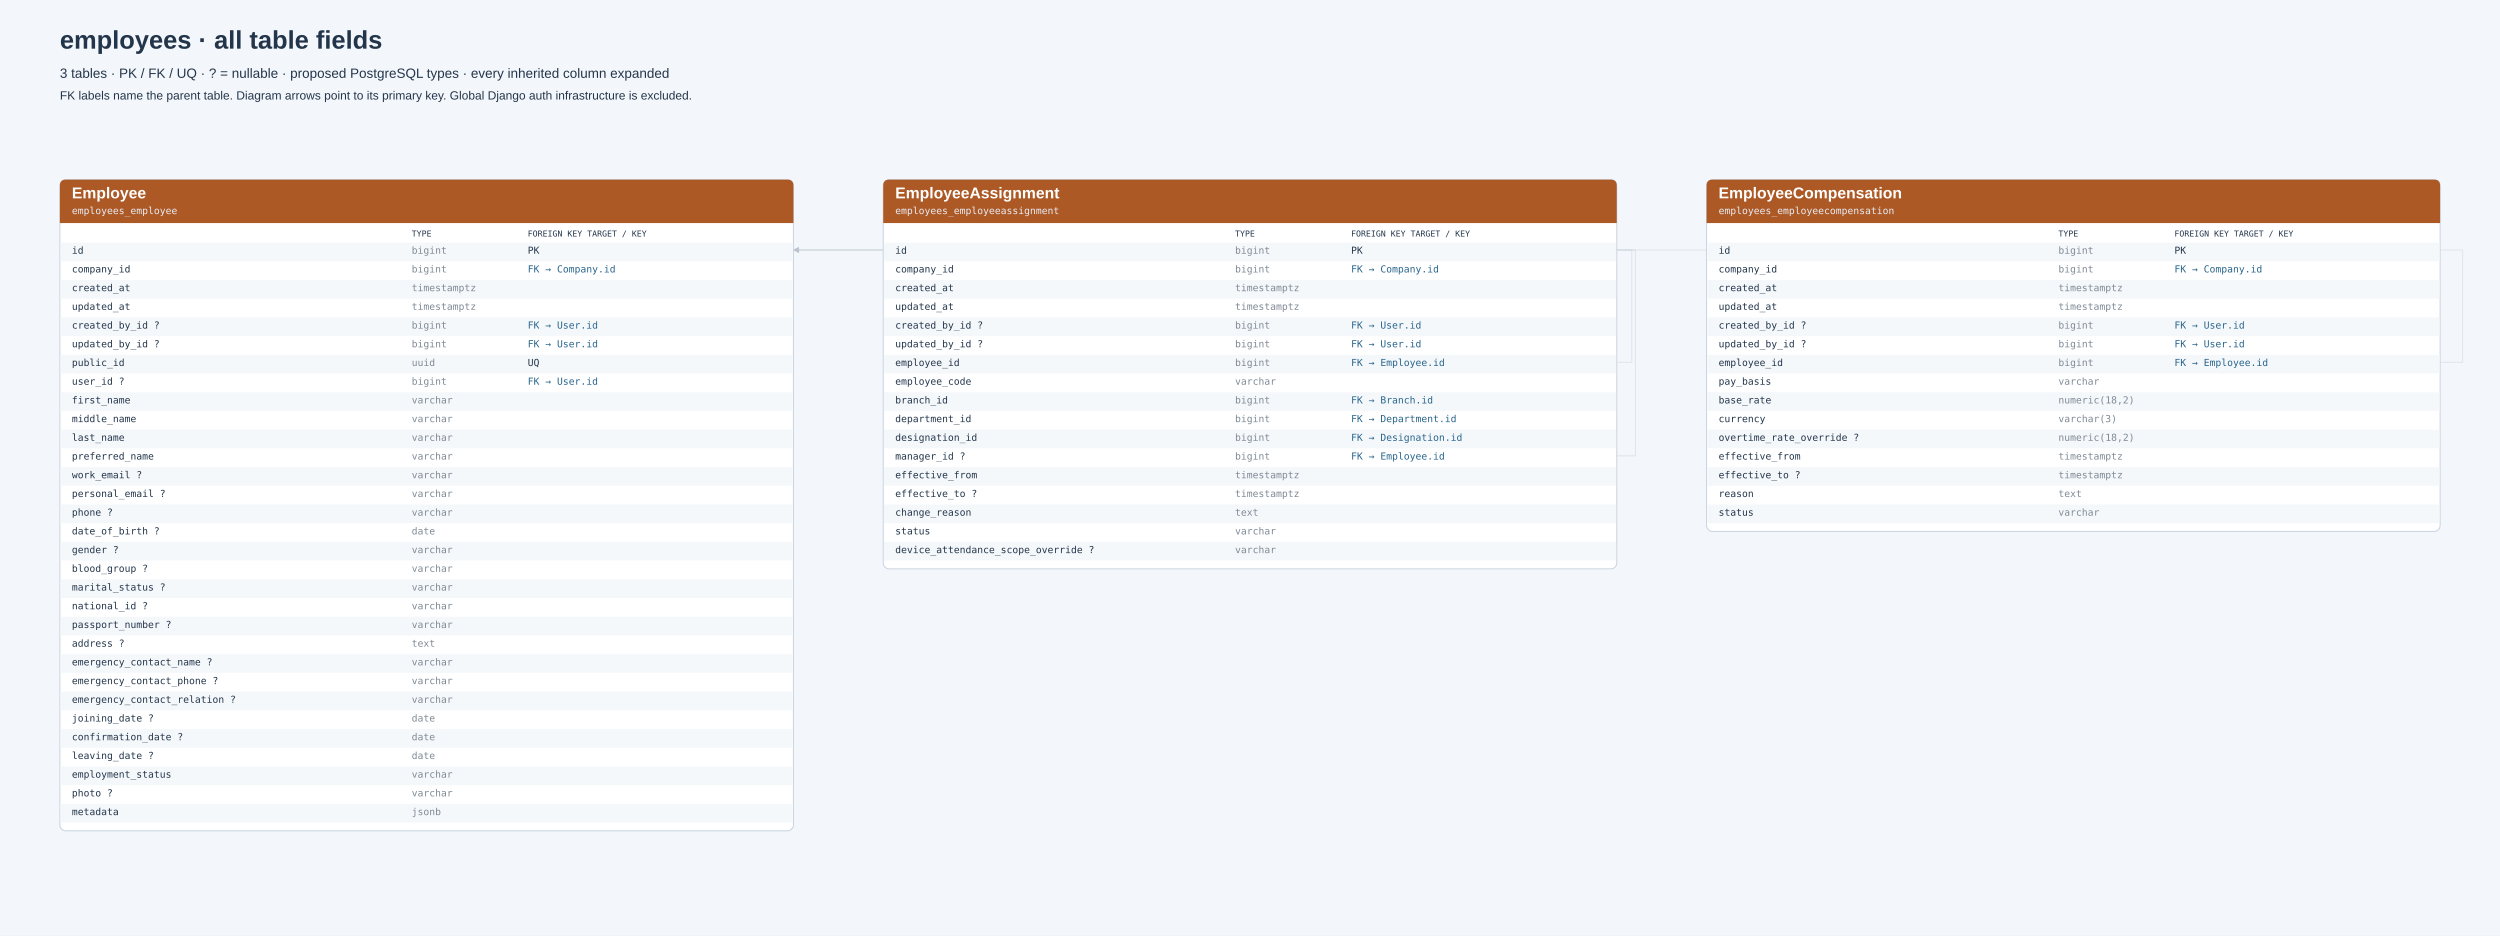
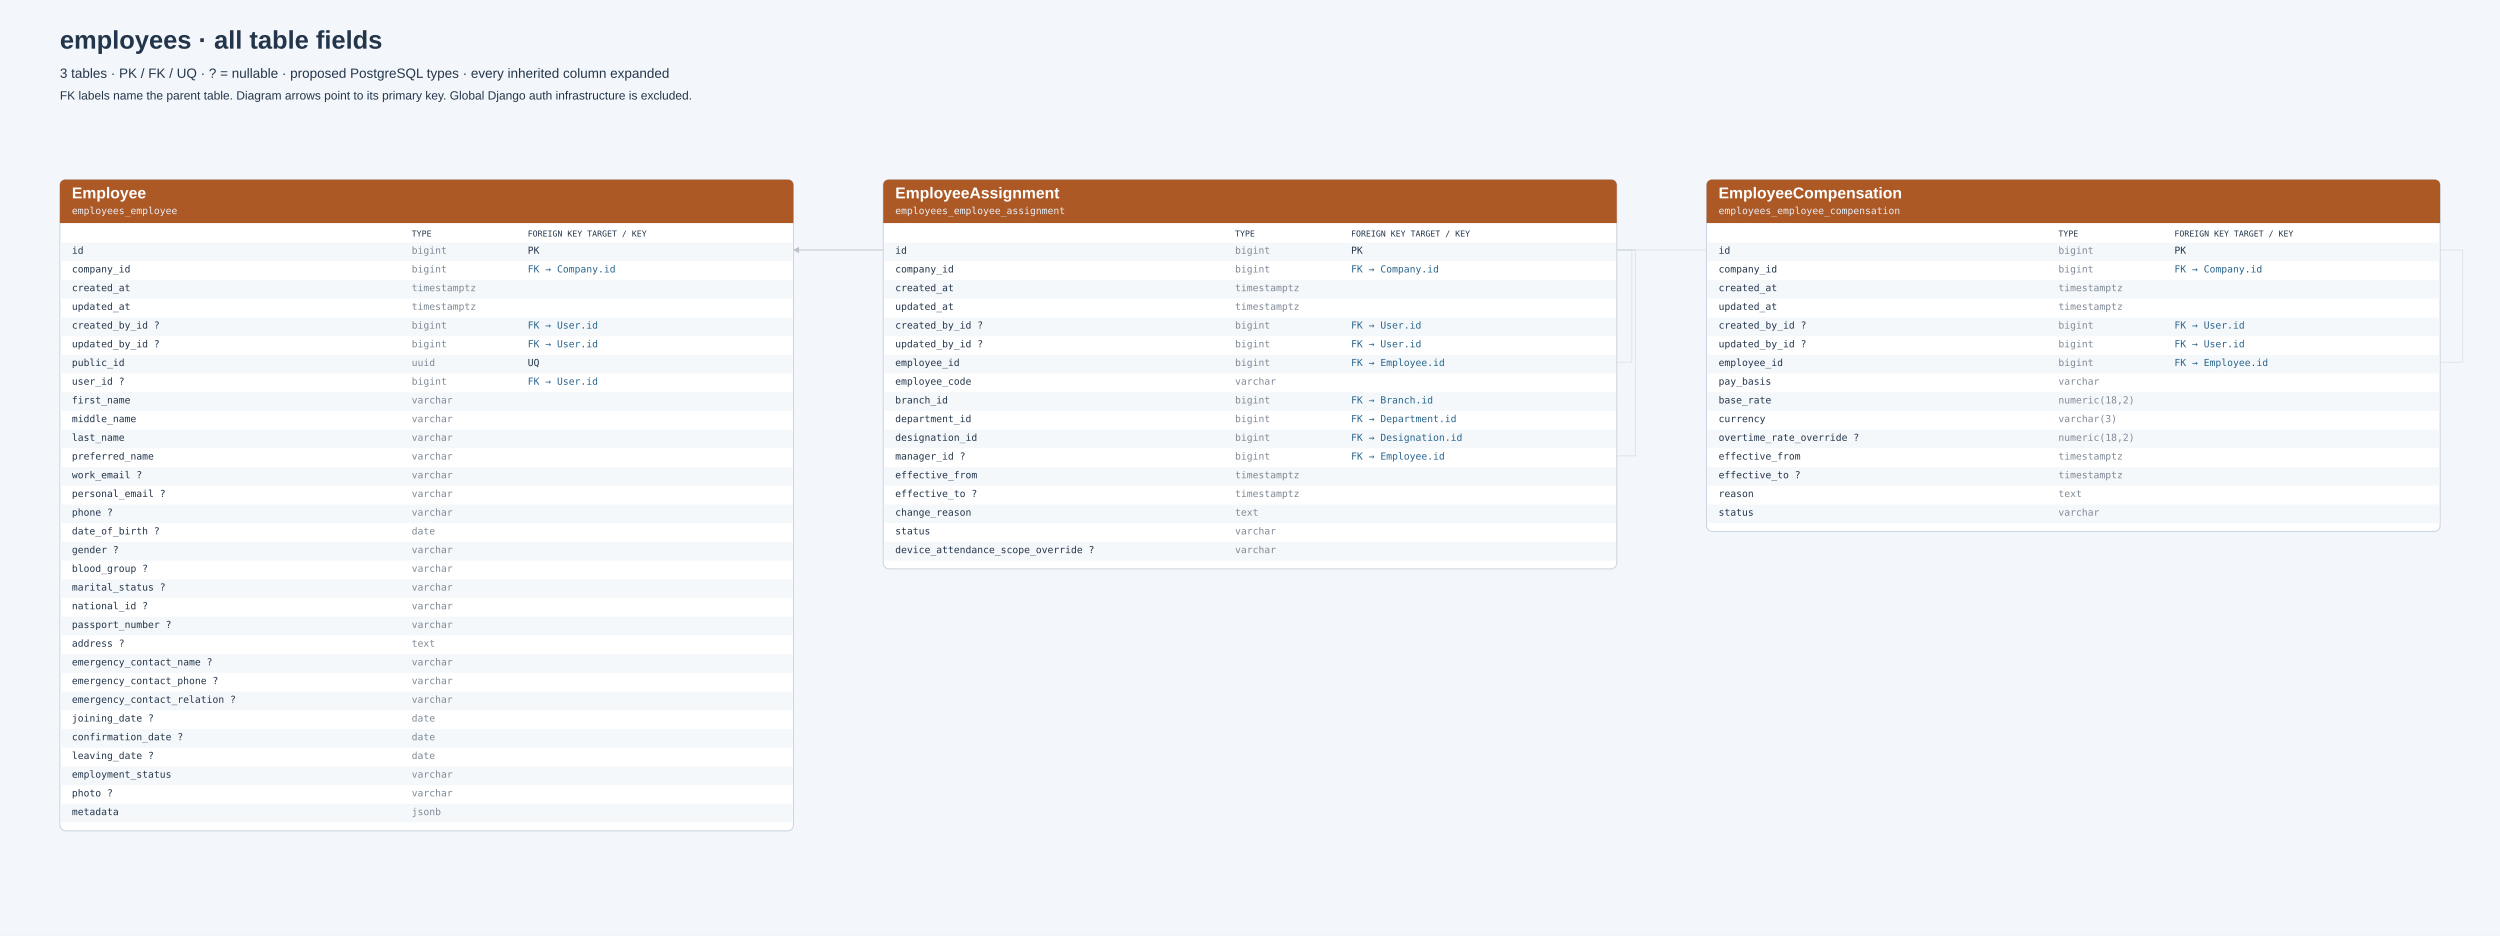
<svg xmlns="http://www.w3.org/2000/svg" width="3340" height="1250" viewBox="0 0 3340 1250" role="img" aria-labelledby="diagram-title">
  <defs>
    <marker id="arrow" viewBox="0 0 10 10" refX="9" refY="5" markerWidth="6" markerHeight="6" orient="auto-start-reverse">
      <path d="M0,0 L10,5 L0,10 z" fill="#7b8798" />
    </marker>
  </defs>
  <style>text{font-family:Consolas,monospace;fill:#23354a}.heading{font-family:Segoe UI,Arial,sans-serif}.edge{fill:none;stroke:#8b9aad;stroke-width:1.4;opacity:.18;marker-end:url(#arrow)}.edge.shared{opacity:.07}.edge.active{stroke:#db6c28;stroke-width:3;opacity:.9}.table .border{fill:white;stroke:#c8d2df;stroke-width:1.3}.table.selected .border{stroke:#dc712b;stroke-width:4}.table.dim{opacity:.22}.fieldtext{font-size:13px}.target{fill:#28648c}.nullable{fill:#7e8995}.table{cursor:pointer}</style>
  <rect width="100%" height="100%" fill="#f3f6fa" />
  <text x="80" y="65" class="heading" font-size="34" font-weight="700">employees · all table fields</text>
  <text x="80" y="104" class="heading" font-size="18">3 tables · PK / FK / UQ · ? = nullable · proposed PostgreSQL types · every inherited column expanded</text>
  <text x="80" y="133" class="heading" font-size="16">FK labels name the parent table. Diagram arrows point to its primary key. Global Django auth infrastructure is excluded.</text>
  <g id="relation-lines">
    <path class="edge" data-from="EmployeeAssignment" data-to="Employee" data-field="employee_id" d="M2160,484 H2180 V334 H1060" />
    <path class="edge" data-from="EmployeeAssignment" data-to="Employee" data-field="manager_id" d="M2160,609 H2185 V334 H1060" />
    <path class="edge" data-from="EmployeeCompensation" data-to="Employee" data-field="employee_id" d="M3260,484 H3290 V334 H1060" />
  </g>
  <g class="table" id="table-Employee" data-name="Employee" tabindex="0" aria-label="Employee table" transform="translate(80,240)">
    <rect class="border" rx="8" width="980" height="870" />
    <path d="M8 0 H972 Q980 0 980 8 V58 H0 V8 Q0 0 8 0" fill="#ad5926" />
    <text x="16" y="25" class="heading" style="fill:white" font-size="21" font-weight="600">Employee</text>
    <text x="16" y="46" style="fill:#e7edf6" font-size="13">employees_employee</text>
    <text x="470" y="76" font-size="11" fill="#7f8996">TYPE</text>
    <text x="625" y="76" font-size="11">FOREIGN KEY TARGET / KEY</text>
    <rect x="1" y="84" width="978" height="25" fill="#f5f8fb" />
    <g>
      <text class="fieldtext" x="16" y="99">id</text>
      <text class="fieldtext nullable" x="470" y="99">bigint</text>
      <text class="fieldtext" x="625" y="99">PK</text>
    </g>
    <g>
      <text class="fieldtext" x="16" y="124">company_id</text>
      <text class="fieldtext nullable" x="470" y="124">bigint</text>
      <a href="../ATTENDANCE_SCHEMA.html#table-Company">
        <text class="fieldtext target" x="625" y="124">FK → Company.id</text>
      </a>
    </g>
    <rect x="1" y="134" width="978" height="25" fill="#f5f8fb" />
    <g>
      <text class="fieldtext" x="16" y="149">created_at</text>
      <text class="fieldtext nullable" x="470" y="149">timestamptz</text>
      <text class="fieldtext" x="625" y="149" />
    </g>
    <g>
      <text class="fieldtext" x="16" y="174">updated_at</text>
      <text class="fieldtext nullable" x="470" y="174">timestamptz</text>
      <text class="fieldtext" x="625" y="174" />
    </g>
    <rect x="1" y="184" width="978" height="25" fill="#f5f8fb" />
    <g>
      <text class="fieldtext" x="16" y="199">created_by_id ?</text>
      <text class="fieldtext nullable" x="470" y="199">bigint</text>
      <a href="../ATTENDANCE_SCHEMA.html#table-User">
        <text class="fieldtext target" x="625" y="199">FK → User.id</text>
      </a>
    </g>
    <g>
      <text class="fieldtext" x="16" y="224">updated_by_id ?</text>
      <text class="fieldtext nullable" x="470" y="224">bigint</text>
      <a href="../ATTENDANCE_SCHEMA.html#table-User">
        <text class="fieldtext target" x="625" y="224">FK → User.id</text>
      </a>
    </g>
    <rect x="1" y="234" width="978" height="25" fill="#f5f8fb" />
    <g>
      <text class="fieldtext" x="16" y="249">public_id</text>
      <text class="fieldtext nullable" x="470" y="249">uuid</text>
      <text class="fieldtext" x="625" y="249">UQ</text>
    </g>
    <g>
      <text class="fieldtext" x="16" y="274">user_id ?</text>
      <text class="fieldtext nullable" x="470" y="274">bigint</text>
      <a href="../ATTENDANCE_SCHEMA.html#table-User">
        <text class="fieldtext target" x="625" y="274">FK → User.id</text>
      </a>
    </g>
    <rect x="1" y="284" width="978" height="25" fill="#f5f8fb" />
    <g>
      <text class="fieldtext" x="16" y="299">first_name</text>
      <text class="fieldtext nullable" x="470" y="299">varchar</text>
      <text class="fieldtext" x="625" y="299" />
    </g>
    <g>
      <text class="fieldtext" x="16" y="324">middle_name</text>
      <text class="fieldtext nullable" x="470" y="324">varchar</text>
      <text class="fieldtext" x="625" y="324" />
    </g>
    <rect x="1" y="334" width="978" height="25" fill="#f5f8fb" />
    <g>
      <text class="fieldtext" x="16" y="349">last_name</text>
      <text class="fieldtext nullable" x="470" y="349">varchar</text>
      <text class="fieldtext" x="625" y="349" />
    </g>
    <g>
      <text class="fieldtext" x="16" y="374">preferred_name</text>
      <text class="fieldtext nullable" x="470" y="374">varchar</text>
      <text class="fieldtext" x="625" y="374" />
    </g>
    <rect x="1" y="384" width="978" height="25" fill="#f5f8fb" />
    <g>
      <text class="fieldtext" x="16" y="399">work_email ?</text>
      <text class="fieldtext nullable" x="470" y="399">varchar</text>
      <text class="fieldtext" x="625" y="399" />
    </g>
    <g>
      <text class="fieldtext" x="16" y="424">personal_email ?</text>
      <text class="fieldtext nullable" x="470" y="424">varchar</text>
      <text class="fieldtext" x="625" y="424" />
    </g>
    <rect x="1" y="434" width="978" height="25" fill="#f5f8fb" />
    <g>
      <text class="fieldtext" x="16" y="449">phone ?</text>
      <text class="fieldtext nullable" x="470" y="449">varchar</text>
      <text class="fieldtext" x="625" y="449" />
    </g>
    <g>
      <text class="fieldtext" x="16" y="474">date_of_birth ?</text>
      <text class="fieldtext nullable" x="470" y="474">date</text>
      <text class="fieldtext" x="625" y="474" />
    </g>
    <rect x="1" y="484" width="978" height="25" fill="#f5f8fb" />
    <g>
      <text class="fieldtext" x="16" y="499">gender ?</text>
      <text class="fieldtext nullable" x="470" y="499">varchar</text>
      <text class="fieldtext" x="625" y="499" />
    </g>
    <g>
      <text class="fieldtext" x="16" y="524">blood_group ?</text>
      <text class="fieldtext nullable" x="470" y="524">varchar</text>
      <text class="fieldtext" x="625" y="524" />
    </g>
    <rect x="1" y="534" width="978" height="25" fill="#f5f8fb" />
    <g>
      <text class="fieldtext" x="16" y="549">marital_status ?</text>
      <text class="fieldtext nullable" x="470" y="549">varchar</text>
      <text class="fieldtext" x="625" y="549" />
    </g>
    <g>
      <text class="fieldtext" x="16" y="574">national_id ?</text>
      <text class="fieldtext nullable" x="470" y="574">varchar</text>
      <text class="fieldtext" x="625" y="574" />
    </g>
    <rect x="1" y="584" width="978" height="25" fill="#f5f8fb" />
    <g>
      <text class="fieldtext" x="16" y="599">passport_number ?</text>
      <text class="fieldtext nullable" x="470" y="599">varchar</text>
      <text class="fieldtext" x="625" y="599" />
    </g>
    <g>
      <text class="fieldtext" x="16" y="624">address ?</text>
      <text class="fieldtext nullable" x="470" y="624">text</text>
      <text class="fieldtext" x="625" y="624" />
    </g>
    <rect x="1" y="634" width="978" height="25" fill="#f5f8fb" />
    <g>
      <text class="fieldtext" x="16" y="649">emergency_contact_name ?</text>
      <text class="fieldtext nullable" x="470" y="649">varchar</text>
      <text class="fieldtext" x="625" y="649" />
    </g>
    <g>
      <text class="fieldtext" x="16" y="674">emergency_contact_phone ?</text>
      <text class="fieldtext nullable" x="470" y="674">varchar</text>
      <text class="fieldtext" x="625" y="674" />
    </g>
    <rect x="1" y="684" width="978" height="25" fill="#f5f8fb" />
    <g>
      <text class="fieldtext" x="16" y="699">emergency_contact_relation ?</text>
      <text class="fieldtext nullable" x="470" y="699">varchar</text>
      <text class="fieldtext" x="625" y="699" />
    </g>
    <g>
      <text class="fieldtext" x="16" y="724">joining_date ?</text>
      <text class="fieldtext nullable" x="470" y="724">date</text>
      <text class="fieldtext" x="625" y="724" />
    </g>
    <rect x="1" y="734" width="978" height="25" fill="#f5f8fb" />
    <g>
      <text class="fieldtext" x="16" y="749">confirmation_date ?</text>
      <text class="fieldtext nullable" x="470" y="749">date</text>
      <text class="fieldtext" x="625" y="749" />
    </g>
    <g>
      <text class="fieldtext" x="16" y="774">leaving_date ?</text>
      <text class="fieldtext nullable" x="470" y="774">date</text>
      <text class="fieldtext" x="625" y="774" />
    </g>
    <rect x="1" y="784" width="978" height="25" fill="#f5f8fb" />
    <g>
      <text class="fieldtext" x="16" y="799">employment_status</text>
      <text class="fieldtext nullable" x="470" y="799">varchar</text>
      <text class="fieldtext" x="625" y="799" />
    </g>
    <g>
      <text class="fieldtext" x="16" y="824">photo ?</text>
      <text class="fieldtext nullable" x="470" y="824">varchar</text>
      <text class="fieldtext" x="625" y="824" />
    </g>
    <rect x="1" y="834" width="978" height="25" fill="#f5f8fb" />
    <g>
      <text class="fieldtext" x="16" y="849">metadata</text>
      <text class="fieldtext nullable" x="470" y="849">jsonb</text>
      <text class="fieldtext" x="625" y="849" />
    </g>
  </g>
  <g class="table" id="table-EmployeeAssignment" data-name="EmployeeAssignment" tabindex="0" aria-label="EmployeeAssignment table" transform="translate(1180,240)">
    <rect class="border" rx="8" width="980" height="520" />
    <path d="M8 0 H972 Q980 0 980 8 V58 H0 V8 Q0 0 8 0" fill="#ad5926" />
    <text x="16" y="25" class="heading" style="fill:white" font-size="21" font-weight="600">EmployeeAssignment</text>
-     <text x="16" y="46" style="fill:#e7edf6" font-size="13">employees_employeeassignment</text>
+     <text x="16" y="46" style="fill:#e7edf6" font-size="13">employees_employee_assignment</text>
    <text x="470" y="76" font-size="11" fill="#7f8996">TYPE</text>
    <text x="625" y="76" font-size="11">FOREIGN KEY TARGET / KEY</text>
    <rect x="1" y="84" width="978" height="25" fill="#f5f8fb" />
    <g>
      <text class="fieldtext" x="16" y="99">id</text>
      <text class="fieldtext nullable" x="470" y="99">bigint</text>
      <text class="fieldtext" x="625" y="99">PK</text>
    </g>
    <g>
      <text class="fieldtext" x="16" y="124">company_id</text>
      <text class="fieldtext nullable" x="470" y="124">bigint</text>
      <a href="../ATTENDANCE_SCHEMA.html#table-Company">
        <text class="fieldtext target" x="625" y="124">FK → Company.id</text>
      </a>
    </g>
    <rect x="1" y="134" width="978" height="25" fill="#f5f8fb" />
    <g>
      <text class="fieldtext" x="16" y="149">created_at</text>
      <text class="fieldtext nullable" x="470" y="149">timestamptz</text>
      <text class="fieldtext" x="625" y="149" />
    </g>
    <g>
      <text class="fieldtext" x="16" y="174">updated_at</text>
      <text class="fieldtext nullable" x="470" y="174">timestamptz</text>
      <text class="fieldtext" x="625" y="174" />
    </g>
    <rect x="1" y="184" width="978" height="25" fill="#f5f8fb" />
    <g>
      <text class="fieldtext" x="16" y="199">created_by_id ?</text>
      <text class="fieldtext nullable" x="470" y="199">bigint</text>
      <a href="../ATTENDANCE_SCHEMA.html#table-User">
        <text class="fieldtext target" x="625" y="199">FK → User.id</text>
      </a>
    </g>
    <g>
      <text class="fieldtext" x="16" y="224">updated_by_id ?</text>
      <text class="fieldtext nullable" x="470" y="224">bigint</text>
      <a href="../ATTENDANCE_SCHEMA.html#table-User">
        <text class="fieldtext target" x="625" y="224">FK → User.id</text>
      </a>
    </g>
    <rect x="1" y="234" width="978" height="25" fill="#f5f8fb" />
    <g>
      <text class="fieldtext" x="16" y="249">employee_id</text>
      <text class="fieldtext nullable" x="470" y="249">bigint</text>
      <a href="#table-Employee">
        <text class="fieldtext target" x="625" y="249">FK → Employee.id</text>
      </a>
    </g>
    <g>
      <text class="fieldtext" x="16" y="274">employee_code</text>
      <text class="fieldtext nullable" x="470" y="274">varchar</text>
      <text class="fieldtext" x="625" y="274" />
    </g>
    <rect x="1" y="284" width="978" height="25" fill="#f5f8fb" />
    <g>
      <text class="fieldtext" x="16" y="299">branch_id</text>
      <text class="fieldtext nullable" x="470" y="299">bigint</text>
      <a href="../ATTENDANCE_SCHEMA.html#table-Branch">
        <text class="fieldtext target" x="625" y="299">FK → Branch.id</text>
      </a>
    </g>
    <g>
      <text class="fieldtext" x="16" y="324">department_id</text>
      <text class="fieldtext nullable" x="470" y="324">bigint</text>
      <a href="../ATTENDANCE_SCHEMA.html#table-Department">
        <text class="fieldtext target" x="625" y="324">FK → Department.id</text>
      </a>
    </g>
    <rect x="1" y="334" width="978" height="25" fill="#f5f8fb" />
    <g>
      <text class="fieldtext" x="16" y="349">designation_id</text>
      <text class="fieldtext nullable" x="470" y="349">bigint</text>
      <a href="../ATTENDANCE_SCHEMA.html#table-Designation">
        <text class="fieldtext target" x="625" y="349">FK → Designation.id</text>
      </a>
    </g>
    <g>
      <text class="fieldtext" x="16" y="374">manager_id ?</text>
      <text class="fieldtext nullable" x="470" y="374">bigint</text>
      <a href="#table-Employee">
        <text class="fieldtext target" x="625" y="374">FK → Employee.id</text>
      </a>
    </g>
    <rect x="1" y="384" width="978" height="25" fill="#f5f8fb" />
    <g>
      <text class="fieldtext" x="16" y="399">effective_from</text>
      <text class="fieldtext nullable" x="470" y="399">timestamptz</text>
      <text class="fieldtext" x="625" y="399" />
    </g>
    <g>
      <text class="fieldtext" x="16" y="424">effective_to ?</text>
      <text class="fieldtext nullable" x="470" y="424">timestamptz</text>
      <text class="fieldtext" x="625" y="424" />
    </g>
    <rect x="1" y="434" width="978" height="25" fill="#f5f8fb" />
    <g>
      <text class="fieldtext" x="16" y="449">change_reason</text>
      <text class="fieldtext nullable" x="470" y="449">text</text>
      <text class="fieldtext" x="625" y="449" />
    </g>
    <g>
      <text class="fieldtext" x="16" y="474">status</text>
      <text class="fieldtext nullable" x="470" y="474">varchar</text>
      <text class="fieldtext" x="625" y="474" />
    </g>
    <rect x="1" y="484" width="978" height="25" fill="#f5f8fb" />
    <g>
      <text class="fieldtext" x="16" y="499">device_attendance_scope_override ?</text>
      <text class="fieldtext nullable" x="470" y="499">varchar</text>
      <text class="fieldtext" x="625" y="499" />
    </g>
  </g>
  <g class="table" id="table-EmployeeCompensation" data-name="EmployeeCompensation" tabindex="0" aria-label="EmployeeCompensation table" transform="translate(2280,240)">
    <rect class="border" rx="8" width="980" height="470" />
    <path d="M8 0 H972 Q980 0 980 8 V58 H0 V8 Q0 0 8 0" fill="#ad5926" />
    <text x="16" y="25" class="heading" style="fill:white" font-size="21" font-weight="600">EmployeeCompensation</text>
-     <text x="16" y="46" style="fill:#e7edf6" font-size="13">employees_employeecompensation</text>
+     <text x="16" y="46" style="fill:#e7edf6" font-size="13">employees_employee_compensation</text>
    <text x="470" y="76" font-size="11" fill="#7f8996">TYPE</text>
    <text x="625" y="76" font-size="11">FOREIGN KEY TARGET / KEY</text>
    <rect x="1" y="84" width="978" height="25" fill="#f5f8fb" />
    <g>
      <text class="fieldtext" x="16" y="99">id</text>
      <text class="fieldtext nullable" x="470" y="99">bigint</text>
      <text class="fieldtext" x="625" y="99">PK</text>
    </g>
    <g>
      <text class="fieldtext" x="16" y="124">company_id</text>
      <text class="fieldtext nullable" x="470" y="124">bigint</text>
      <a href="../ATTENDANCE_SCHEMA.html#table-Company">
        <text class="fieldtext target" x="625" y="124">FK → Company.id</text>
      </a>
    </g>
    <rect x="1" y="134" width="978" height="25" fill="#f5f8fb" />
    <g>
      <text class="fieldtext" x="16" y="149">created_at</text>
      <text class="fieldtext nullable" x="470" y="149">timestamptz</text>
      <text class="fieldtext" x="625" y="149" />
    </g>
    <g>
      <text class="fieldtext" x="16" y="174">updated_at</text>
      <text class="fieldtext nullable" x="470" y="174">timestamptz</text>
      <text class="fieldtext" x="625" y="174" />
    </g>
    <rect x="1" y="184" width="978" height="25" fill="#f5f8fb" />
    <g>
      <text class="fieldtext" x="16" y="199">created_by_id ?</text>
      <text class="fieldtext nullable" x="470" y="199">bigint</text>
      <a href="../ATTENDANCE_SCHEMA.html#table-User">
        <text class="fieldtext target" x="625" y="199">FK → User.id</text>
      </a>
    </g>
    <g>
      <text class="fieldtext" x="16" y="224">updated_by_id ?</text>
      <text class="fieldtext nullable" x="470" y="224">bigint</text>
      <a href="../ATTENDANCE_SCHEMA.html#table-User">
        <text class="fieldtext target" x="625" y="224">FK → User.id</text>
      </a>
    </g>
    <rect x="1" y="234" width="978" height="25" fill="#f5f8fb" />
    <g>
      <text class="fieldtext" x="16" y="249">employee_id</text>
      <text class="fieldtext nullable" x="470" y="249">bigint</text>
      <a href="#table-Employee">
        <text class="fieldtext target" x="625" y="249">FK → Employee.id</text>
      </a>
    </g>
    <g>
      <text class="fieldtext" x="16" y="274">pay_basis</text>
      <text class="fieldtext nullable" x="470" y="274">varchar</text>
      <text class="fieldtext" x="625" y="274" />
    </g>
    <rect x="1" y="284" width="978" height="25" fill="#f5f8fb" />
    <g>
      <text class="fieldtext" x="16" y="299">base_rate</text>
      <text class="fieldtext nullable" x="470" y="299">numeric(18,2)</text>
      <text class="fieldtext" x="625" y="299" />
    </g>
    <g>
      <text class="fieldtext" x="16" y="324">currency</text>
      <text class="fieldtext nullable" x="470" y="324">varchar(3)</text>
      <text class="fieldtext" x="625" y="324" />
    </g>
    <rect x="1" y="334" width="978" height="25" fill="#f5f8fb" />
    <g>
      <text class="fieldtext" x="16" y="349">overtime_rate_override ?</text>
      <text class="fieldtext nullable" x="470" y="349">numeric(18,2)</text>
      <text class="fieldtext" x="625" y="349" />
    </g>
    <g>
      <text class="fieldtext" x="16" y="374">effective_from</text>
      <text class="fieldtext nullable" x="470" y="374">timestamptz</text>
      <text class="fieldtext" x="625" y="374" />
    </g>
    <rect x="1" y="384" width="978" height="25" fill="#f5f8fb" />
    <g>
      <text class="fieldtext" x="16" y="399">effective_to ?</text>
      <text class="fieldtext nullable" x="470" y="399">timestamptz</text>
      <text class="fieldtext" x="625" y="399" />
    </g>
    <g>
      <text class="fieldtext" x="16" y="424">reason</text>
      <text class="fieldtext nullable" x="470" y="424">text</text>
      <text class="fieldtext" x="625" y="424" />
    </g>
    <rect x="1" y="434" width="978" height="25" fill="#f5f8fb" />
    <g>
      <text class="fieldtext" x="16" y="449">status</text>
      <text class="fieldtext nullable" x="470" y="449">varchar</text>
      <text class="fieldtext" x="625" y="449" />
    </g>
  </g>
</svg>
